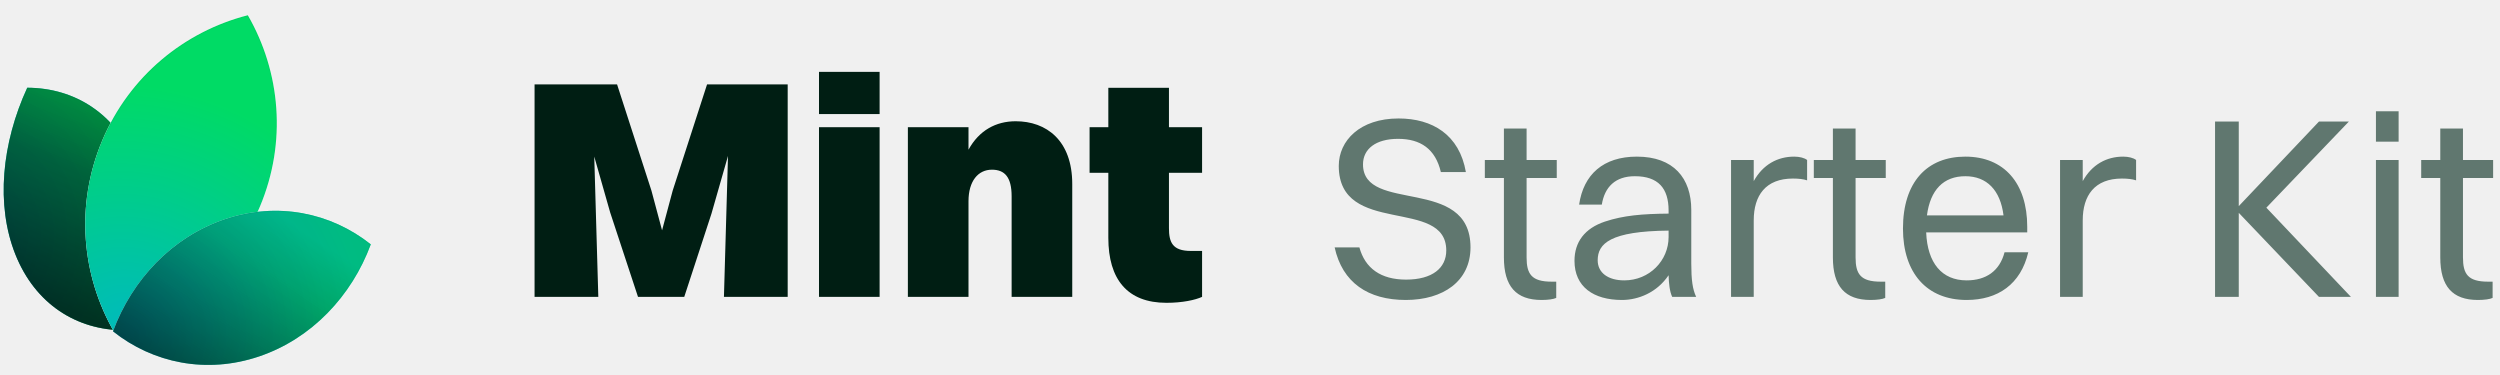
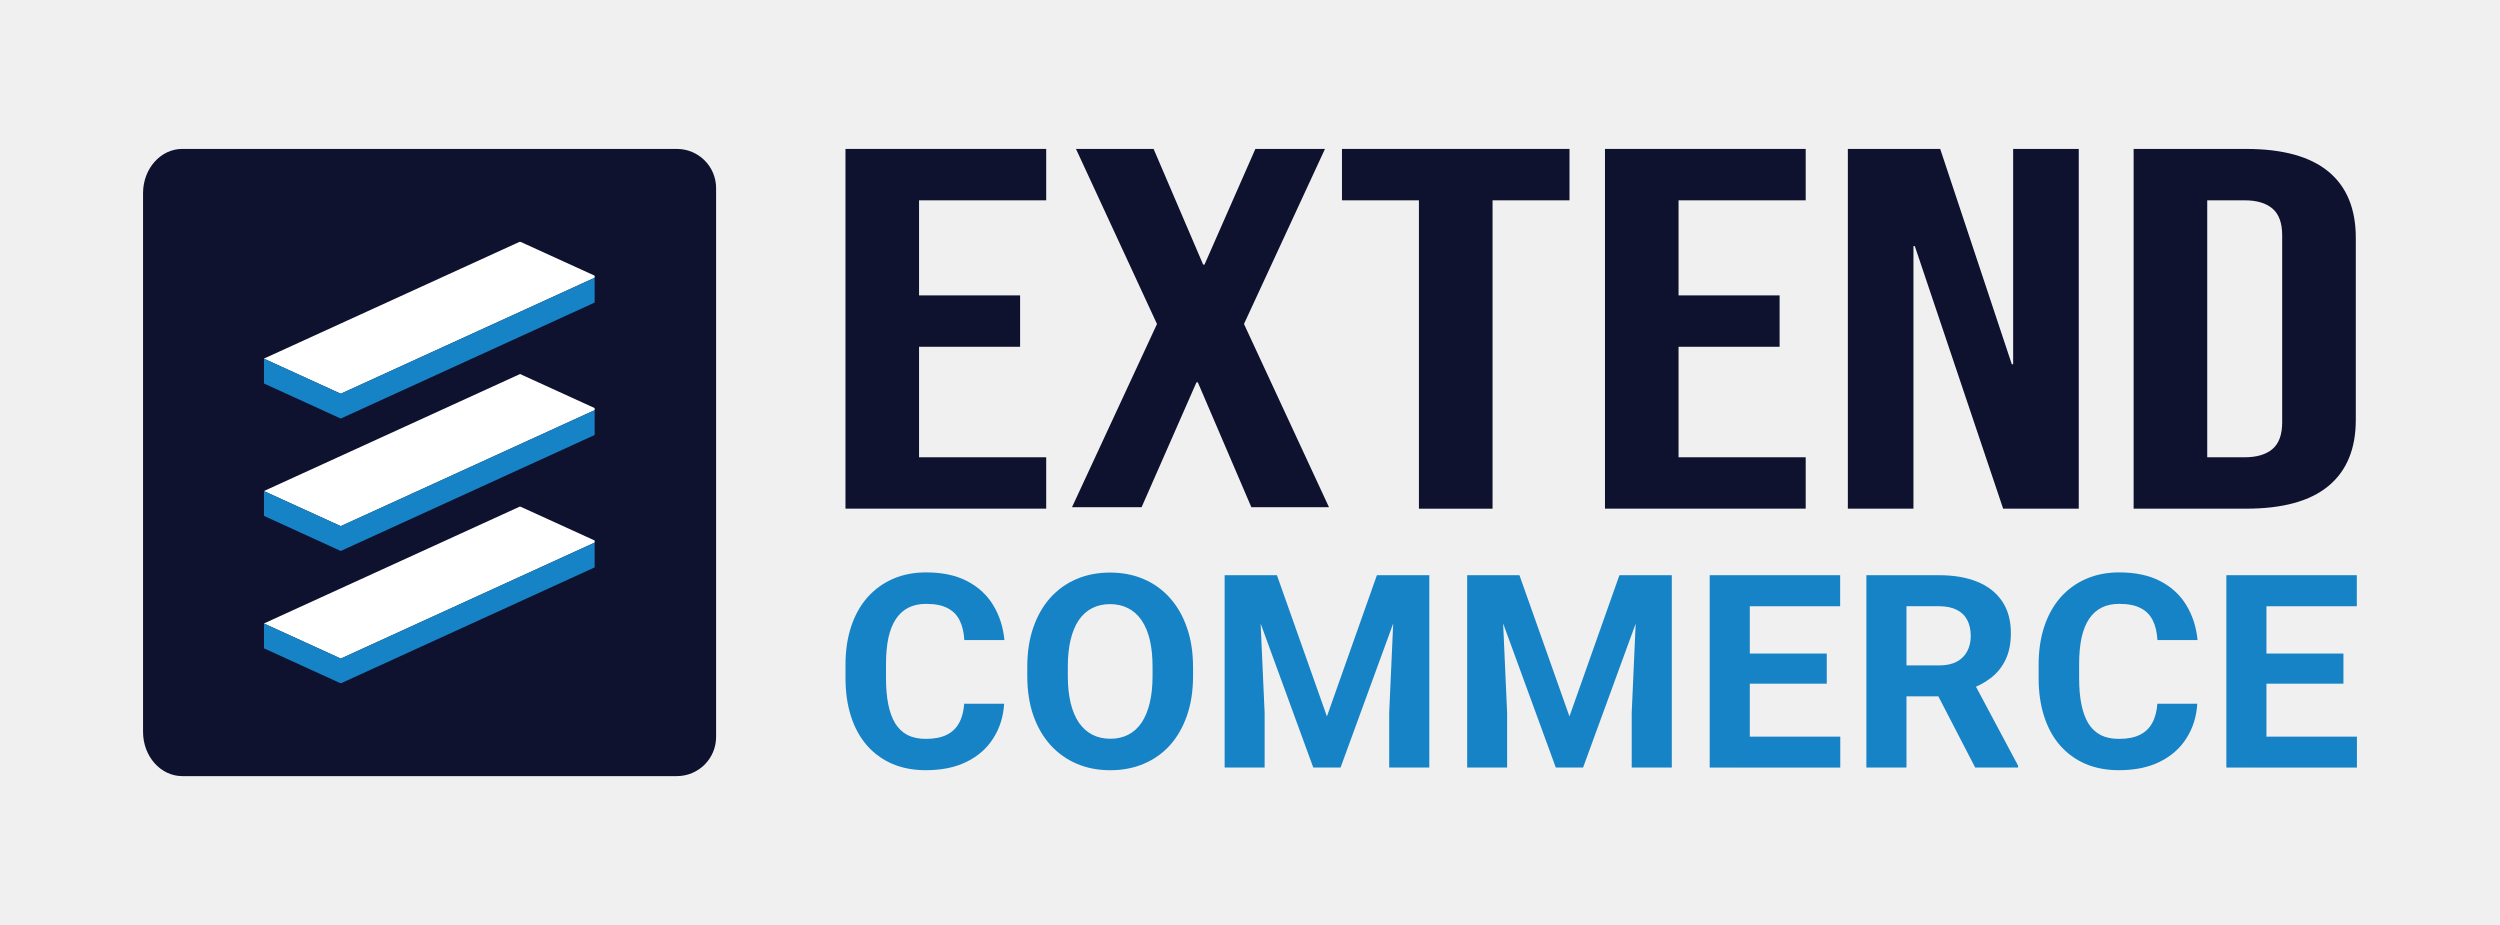
- <svg xmlns="http://www.w3.org/2000/svg" width="160" height="24" viewBox="0 0 160 24" fill="none">
-   <path d="M7.953 21.139C4.896 21.13 2.255 19.458 0.987 16.29C-0.28 13.121 0.109 9.163 1.744 5.615C4.801 5.624 7.442 7.296 8.71 10.465C9.977 13.633 9.588 17.591 7.953 21.139Z" fill="white" />
-   <path d="M7.953 21.139C4.896 21.13 2.255 19.458 0.987 16.29C-0.28 13.121 0.109 9.163 1.744 5.615C4.801 5.624 7.442 7.296 8.71 10.465C9.977 13.633 9.588 17.591 7.953 21.139Z" fill="url(#paint0_radial_115_86)" />
-   <path d="M7.953 21.139C4.896 21.13 2.255 19.458 0.987 16.29C-0.28 13.121 0.109 9.163 1.744 5.615C4.801 5.624 7.442 7.296 8.71 10.465C9.977 13.633 9.588 17.591 7.953 21.139Z" fill="black" fill-opacity="0.5" style="mix-blend-mode:hard-light" />
-   <path d="M7.953 21.139C4.896 21.13 2.255 19.458 0.987 16.29C-0.28 13.121 0.109 9.163 1.744 5.615C4.801 5.624 7.442 7.296 8.71 10.465C9.977 13.633 9.588 17.591 7.953 21.139Z" fill="url(#paint1_linear_115_86)" fill-opacity="0.5" style="mix-blend-mode:hard-light" />
-   <path d="M7.935 21.111C4.897 21.096 2.274 19.431 1.013 16.279C-0.248 13.124 0.136 9.182 1.762 5.643C4.8 5.659 7.423 7.324 8.684 10.476C9.945 13.63 9.561 17.572 7.935 21.111Z" stroke="url(#paint2_linear_115_86)" stroke-opacity="0.05" stroke-width="0.056" />
-   <path d="M7.31 21.257C11.354 20.221 14.884 17.375 16.628 13.236C18.373 9.097 17.945 4.587 15.86 0.976C11.816 2.012 8.287 4.858 6.542 8.998C4.797 13.137 5.225 17.646 7.31 21.257Z" fill="white" />
-   <path d="M7.31 21.257C11.354 20.221 14.884 17.375 16.628 13.236C18.373 9.097 17.945 4.587 15.86 0.976C11.816 2.012 8.287 4.858 6.542 8.998C4.797 13.137 5.225 17.646 7.31 21.257Z" fill="url(#paint3_radial_115_86)" />
-   <path d="M16.602 13.225C14.864 17.349 11.351 20.187 7.324 21.225C5.253 17.624 4.829 13.132 6.568 9.009C8.306 4.885 11.819 2.047 15.846 1.009C17.918 4.61 18.341 9.101 16.602 13.225Z" stroke="url(#paint4_linear_115_86)" stroke-opacity="0.05" stroke-width="0.056" />
-   <path d="M7.234 21.207C9.789 23.237 13.21 23.951 16.577 22.814C19.944 21.677 22.506 18.945 23.73 15.638C21.175 13.608 17.754 12.894 14.387 14.031C11.02 15.168 8.458 17.901 7.234 21.207Z" fill="white" />
-   <path d="M7.234 21.207C9.789 23.237 13.21 23.951 16.577 22.814C19.944 21.677 22.506 18.945 23.73 15.638C21.175 13.608 17.754 12.894 14.387 14.031C11.02 15.168 8.458 17.901 7.234 21.207Z" fill="url(#paint5_radial_115_86)" />
-   <path d="M7.234 21.207C9.789 23.237 13.21 23.951 16.577 22.814C19.944 21.677 22.506 18.945 23.73 15.638C21.175 13.608 17.754 12.894 14.387 14.031C11.02 15.168 8.458 17.901 7.234 21.207Z" fill="black" fill-opacity="0.2" style="mix-blend-mode:hard-light" />
-   <path d="M7.234 21.207C9.789 23.237 13.21 23.951 16.577 22.814C19.944 21.677 22.506 18.945 23.73 15.638C21.175 13.608 17.754 12.894 14.387 14.031C11.02 15.168 8.458 17.901 7.234 21.207Z" fill="url(#paint6_linear_115_86)" fill-opacity="0.5" style="mix-blend-mode:hard-light" />
-   <path d="M16.568 22.787C13.218 23.918 9.814 23.212 7.267 21.198C8.492 17.907 11.044 15.189 14.396 14.058C17.747 12.927 21.15 13.633 23.697 15.648C22.472 18.938 19.92 21.656 16.568 22.787Z" stroke="url(#paint7_linear_115_86)" stroke-opacity="0.05" stroke-width="0.056" />
-   <path d="M34.212 19V5.4H39.492L41.692 12.2L42.372 14.74L43.052 12.2L45.252 5.4H50.412V19H46.332L46.592 9.98L45.532 13.68L43.792 19H40.832L39.052 13.6L38.032 10.02L38.292 19H34.212ZM52.416 7.3V4.6H56.295V7.3H52.416ZM52.416 19V8.14H56.295V19H52.416ZM58.104 19V8.14H61.984V9.58C62.664 8.34 63.744 7.76 65.004 7.76C66.964 7.76 68.624 8.98 68.624 11.78V19H64.744V12.56C64.744 11.34 64.304 10.86 63.484 10.86C62.604 10.86 61.984 11.58 61.984 12.88V19H58.104ZM70.933 15.22V11.06H69.733V8.14H70.933V5.62H74.813V8.14H76.933V11.06H74.813V14.6C74.813 15.5 75.033 16.06 76.213 16.06H76.933V19C76.493 19.2 75.673 19.38 74.653 19.38C72.153 19.38 70.933 17.88 70.933 15.22Z" fill="#001E13" />
-   <path d="M87.232 10.519C87.232 13.687 94.112 11.229 94.112 15.832C94.112 17.994 92.364 19.198 89.971 19.198C87.562 19.198 85.912 18.093 85.417 15.832H87.001C87.364 17.169 88.371 17.895 89.987 17.895C91.671 17.895 92.561 17.152 92.561 16.03C92.561 12.598 85.681 15.155 85.681 10.618C85.681 9.001 87.034 7.582 89.509 7.582C91.671 7.582 93.403 8.621 93.816 11.014H92.215C91.868 9.529 90.912 8.886 89.476 8.886C88.057 8.886 87.232 9.529 87.232 10.519ZM96.25 16.476V11.393H95.029V10.239H96.25V8.226H97.702V10.239H99.632V11.393H97.702V16.476C97.702 17.532 98.015 18.026 99.302 18.026H99.599V19.066C99.434 19.148 99.071 19.198 98.659 19.198C97.025 19.198 96.25 18.323 96.25 16.476ZM102.516 13.093H101.064C101.345 11.162 102.615 10.024 104.76 10.024C107.103 10.024 108.242 11.393 108.242 13.44V16.888C108.242 17.895 108.324 18.521 108.555 19H107.021C106.856 18.654 106.806 18.142 106.79 17.614C106.047 18.72 104.859 19.198 103.803 19.198C101.988 19.198 100.767 18.357 100.767 16.69C100.767 15.486 101.427 14.611 102.714 14.182C103.902 13.786 105.107 13.687 106.79 13.671V13.473C106.79 12.053 106.13 11.278 104.628 11.278C103.374 11.278 102.698 11.971 102.516 13.093ZM102.252 16.657C102.252 17.465 102.929 17.944 103.952 17.944C105.569 17.944 106.79 16.674 106.79 15.172V14.759C103.061 14.793 102.252 15.585 102.252 16.657ZM110.787 19V10.239H112.239V11.591C112.833 10.519 113.774 10.024 114.83 10.024C115.176 10.024 115.49 10.107 115.655 10.239V11.542C115.407 11.46 115.094 11.427 114.747 11.427C112.998 11.427 112.239 12.515 112.239 14.1V19H110.787ZM117.305 16.476V11.393H116.084V10.239H117.305V8.226H118.757V10.239H120.688V11.393H118.757V16.476C118.757 17.532 119.071 18.026 120.358 18.026H120.655V19.066C120.49 19.148 120.127 19.198 119.714 19.198C118.081 19.198 117.305 18.323 117.305 16.476ZM129.809 16.145C129.33 18.192 127.862 19.198 125.865 19.198C123.324 19.198 121.79 17.482 121.79 14.627C121.79 11.658 123.324 10.024 125.783 10.024C128.258 10.024 129.743 11.723 129.743 14.512V14.875H123.275C123.357 16.838 124.281 17.944 125.865 17.944C127.103 17.944 127.977 17.35 128.291 16.145H129.809ZM125.783 11.278C124.38 11.278 123.539 12.152 123.324 13.786H128.225C128.027 12.169 127.152 11.278 125.783 11.278ZM131.843 19V10.239H133.295V11.591C133.889 10.519 134.829 10.024 135.885 10.024C136.232 10.024 136.545 10.107 136.71 10.239V11.542C136.463 11.46 136.149 11.427 135.803 11.427C134.054 11.427 133.295 12.515 133.295 14.1V19H131.843ZM141.763 19V7.78H143.281V13.192L148.413 7.78H150.327L145.047 13.291L150.459 19H148.413L143.281 13.621V19H141.763ZM152.06 9.067V7.12H153.512V9.067H152.06ZM152.06 19V10.239H153.512V19H152.06ZM156.178 16.476V11.393H154.957V10.239H156.178V8.226H157.63V10.239H159.56V11.393H157.63V16.476C157.63 17.532 157.943 18.026 159.23 18.026H159.527V19.066C159.362 19.148 158.999 19.198 158.587 19.198C156.953 19.198 156.178 18.323 156.178 16.476Z" fill="#002719" fill-opacity="0.6" />
+ <svg xmlns="http://www.w3.org/2000/svg" id="Layer_1" data-name="Layer 1" version="1.1" viewBox="0 0 1000 370">
  <defs>
-     <radialGradient id="paint0_radial_115_86" cx="0" cy="0" r="1" gradientUnits="userSpaceOnUse" gradientTransform="translate(-3.00503 15.023) rotate(-10.029) scale(17.9572 17.784)">
-       <stop stop-color="#00B0BB" />
-       <stop offset="1" stop-color="#00DB65" />
-     </radialGradient>
-     <linearGradient id="paint1_linear_115_86" x1="7.39" y1="4.813" x2="1.63" y2="18.689" gradientUnits="userSpaceOnUse">
-       <stop stop-color="#18E299" />
-       <stop offset="1" />
-     </linearGradient>
-     <linearGradient id="paint2_linear_115_86" x1="7.948" y1="8.016" x2="1.761" y2="18.746" gradientUnits="userSpaceOnUse">
-       <stop />
-       <stop offset="1" stop-opacity="0" />
-     </linearGradient>
-     <radialGradient id="paint3_radial_115_86" cx="0" cy="0" r="1" gradientUnits="userSpaceOnUse" gradientTransform="translate(8.11404 20.8822) rotate(-75.7542) scale(21.6246 23.7772)">
-       <stop stop-color="#00BBBB" />
-       <stop offset="0.713" stop-color="#00DB65" />
-     </radialGradient>
-     <linearGradient id="paint4_linear_115_86" x1="7.602" y1="5.871" x2="15.556" y2="16.372" gradientUnits="userSpaceOnUse">
-       <stop />
-       <stop offset="1" stop-opacity="0" />
-     </linearGradient>
-     <radialGradient id="paint5_radial_115_86" cx="0" cy="0" r="1" gradientUnits="userSpaceOnUse" gradientTransform="translate(7.84537 21.5181) rotate(-20.3525) scale(18.5603 17.32)">
-       <stop stop-color="#00B0BB" />
-       <stop offset="1" stop-color="#00DB65" />
-     </radialGradient>
-     <linearGradient id="paint6_linear_115_86" x1="16.808" y1="13.007" x2="10.041" y2="22.994" gradientUnits="userSpaceOnUse">
-       <stop stop-color="#00B1BC" />
-       <stop offset="1" />
-     </linearGradient>
-     <linearGradient id="paint7_linear_115_86" x1="16.808" y1="13.007" x2="14.169" y2="23.841" gradientUnits="userSpaceOnUse">
-       <stop />
-       <stop offset="1" stop-opacity="0" />
-     </linearGradient>
+     <style>
+       .cls-1 {
+         fill: #1683c6;
+       }
+ 
+       .cls-1, .cls-2, .cls-3 {
+         stroke-width: 0px;
+       }
+ 
+       .cls-4 {
+         mask: url(#mask-2);
+       }
+ 
+       .cls-5 {
+         mask: url(#mask-3);
+       }
+ 
+       .cls-6 {
+         mask: url(#mask-5);
+       }
+ 
+       .cls-2 {
+         fill: #0f122f;
+       }
+ 
+       .cls-7 {
+         mask: url(#mask-4);
+       }
+ 
+       .cls-3 {
+         fill: #fff;
+       }
+ 
+       .cls-8 {
+         mask: url(#mask-1);
+       }
+ 
+       .cls-9 {
+         mask: url(#mask);
+       }
+     </style>
+     <mask id="mask" x="105.54" y="202.45" width="133.25" height="61.62" maskUnits="userSpaceOnUse">
+       <g id="mask0_222_16183" data-name="mask0 222 16183">
+         <path class="cls-3" d="M237.85,202.45H105.55v61.62h132.31v-61.62Z" />
+       </g>
+     </mask>
+     <mask id="mask-1" x="105.55" y="215.87" width="133.25" height="57.49" maskUnits="userSpaceOnUse">
+       <g id="mask1_222_16183" data-name="mask1 222 16183">
+         <path class="cls-3" d="M237.85,215.87H105.55v57.49h132.31v-57.49Z" />
+       </g>
+     </mask>
+     <mask id="mask-2" x="105.54" y="148.89" width="133.25" height="61.6" maskUnits="userSpaceOnUse">
+       <g id="mask2_222_16183" data-name="mask2 222 16183">
+         <path class="cls-3" d="M237.85,148.89H105.55v61.6h132.31v-61.6Z" />
+       </g>
+     </mask>
+     <mask id="mask-3" x="105.55" y="163.61" width="133.25" height="57.59" maskUnits="userSpaceOnUse">
+       <g id="mask3_222_16183" data-name="mask3 222 16183">
+         <path class="cls-3" d="M237.85,163.61H105.55v57.59h132.31v-57.59Z" />
+       </g>
+     </mask>
+     <mask id="mask-4" x="105.54" y="96.64" width="133.25" height="61.62" maskUnits="userSpaceOnUse">
+       <g id="mask4_222_16183" data-name="mask4 222 16183">
+         <path class="cls-3" d="M237.85,96.64H105.55v61.62h132.3v-61.62Z" />
+       </g>
+     </mask>
+     <mask id="mask-5" x="105.55" y="110.04" width="133.25" height="57.6" maskUnits="userSpaceOnUse">
+       <g id="mask5_222_16183" data-name="mask5 222 16183">
+         <path class="cls-3" d="M237.85,110.04H105.55v57.6h132.31v-57.6Z" />
+       </g>
+     </mask>
  </defs>
+   <path class="cls-2" d="M72.88,59.57h197.88c8.66,0,15.68,7.02,15.68,15.68v219.51c0,8.66-7.02,15.68-15.68,15.68H72.88c-8.64,0-15.66-7.92-15.66-17.67V77.24c0-9.75,7.02-17.67,15.66-17.67Z" />
+   <g class="cls-9">
+     <path class="cls-3" d="M238.79,216.62l-71.75,32.78-30.73,14.04-30.77-14.04,102.48-46.81,30.77,14.03Z" />
+   </g>
+   <g class="cls-8">
+     <path class="cls-1" d="M136.3,263.42l-30.75-14.05v9.94l30.75,14.04,102.5-46.82v-9.92l-102.5,46.82Z" />
+   </g>
+   <g class="cls-4">
+     <path class="cls-3" d="M238.79,163.65l-71.75,32.78-30.73,14.03-30.77-14.03,102.48-46.82,30.76,14.04Z" />
+   </g>
+   <g class="cls-5">
+     <path class="cls-1" d="M136.3,210.45l-30.75-14.04v9.93l30.75,14.05,102.5-46.82v-9.94l-102.5,46.82Z" />
+   </g>
+   <g class="cls-7">
+     <path class="cls-3" d="M238.78,110.68l-71.75,32.78-30.73,14.04-30.77-14.04,102.48-46.81,30.76,14.03Z" />
+   </g>
+   <g class="cls-6">
+     <path class="cls-1" d="M136.3,157.49l-30.75-14.05v9.94l30.75,14.04,102.5-46.82v-9.93l-102.5,46.82Z" />
+   </g>
+   <path class="cls-1" d="M942.77,294.66v12.37h-41.43v-12.37h41.43ZM906.58,230.08v76.94h-16.04v-76.94h16.04ZM937.37,261.42v12.05h-36.03v-12.05h36.03ZM942.72,230.08v12.42h-41.38v-12.42h41.38Z" />
+   <path class="cls-1" d="M862.93,281.5h15.98c-.32,5.18-1.76,9.78-4.33,13.79-2.53,4.02-6.08,7.15-10.64,9.41-4.53,2.25-9.98,3.38-16.36,3.38-4.99,0-9.46-.85-13.42-2.54-3.96-1.73-7.34-4.19-10.16-7.4-2.78-3.21-4.9-7.08-6.36-11.63-1.46-4.54-2.19-9.63-2.19-15.27v-5.34c0-5.64.75-10.73,2.25-15.27,1.53-4.58,3.71-8.47,6.52-11.68,2.85-3.2,6.25-5.67,10.21-7.4,3.96-1.73,8.38-2.59,13.26-2.59,6.49,0,11.96,1.16,16.41,3.49,4.49,2.33,7.97,5.53,10.43,9.62,2.49,4.09,3.99,8.74,4.49,13.95h-16.04c-.18-3.1-.8-5.72-1.87-7.87-1.07-2.18-2.69-3.82-4.87-4.91-2.14-1.13-4.99-1.69-8.55-1.69-2.67,0-5.01.49-7,1.48-2,.99-3.67,2.48-5.03,4.49-1.35,2.01-2.37,4.54-3.05,7.61-.64,3.03-.96,6.59-.96,10.67v5.44c0,3.98.3,7.49.91,10.52.61,2.99,1.53,5.53,2.78,7.61,1.28,2.04,2.92,3.59,4.92,4.65,2.03,1.02,4.47,1.53,7.33,1.53,3.35,0,6.11-.53,8.29-1.59,2.17-1.06,3.83-2.62,4.97-4.7,1.18-2.08,1.87-4.67,2.09-7.77Z" />
+   <path class="cls-1" d="M746.56,230.08h29.03c5.95,0,11.07.88,15.35,2.64,4.31,1.76,7.63,4.37,9.94,7.82,2.32,3.45,3.47,7.7,3.47,12.73,0,4.12-.71,7.66-2.14,10.62-1.39,2.92-3.37,5.37-5.93,7.34-2.53,1.94-5.51,3.49-8.93,4.65l-5.08,2.64h-25.24l-.11-12.36h18.77c2.81,0,5.15-.49,7-1.48,1.85-.99,3.24-2.36,4.17-4.12.96-1.76,1.44-3.8,1.44-6.13,0-2.47-.46-4.6-1.39-6.39-.93-1.8-2.33-3.17-4.22-4.12-1.89-.95-4.26-1.43-7.11-1.43h-12.99v64.52h-16.04v-76.94ZM790.08,307.02l-17.75-34.3,16.95-.11,17.96,33.66v.74h-17.16Z" />
+   <path class="cls-1" d="M736.11,294.66v12.37h-41.44v-12.37h41.44ZM699.92,230.08v76.94h-16.04v-76.94h16.04ZM730.71,261.42v12.05h-36.04v-12.05h36.04ZM736.06,230.08v12.42h-41.38v-12.42h41.38Z" />
+   <path class="cls-1" d="M594.2,230.08h13.58l20,56.49,19.99-56.49h13.58l-28.12,76.94h-10.91l-28.12-76.94ZM586.87,230.08h13.52l2.46,55.06v21.88h-15.98v-76.94ZM655.14,230.08h13.58v76.94h-16.04v-21.88l2.46-55.06Z" />
+   <path class="cls-1" d="M497.19,230.08h13.58l20,56.49,19.99-56.49h13.58l-28.12,76.94h-10.91l-28.12-76.94ZM489.86,230.08h13.53l2.46,55.06v21.88h-15.99v-76.94ZM558.14,230.08h13.58v76.94h-16.04v-21.88l2.46-55.06Z" />
+   <path class="cls-1" d="M477.22,266.76v3.65c0,5.85-.8,11.1-2.41,15.75-1.6,4.65-3.87,8.61-6.79,11.89-2.92,3.24-6.42,5.72-10.48,7.45-4.03,1.73-8.5,2.59-13.42,2.59s-9.36-.86-13.42-2.59c-4.03-1.73-7.52-4.21-10.48-7.45-2.96-3.28-5.26-7.24-6.9-11.89-1.6-4.65-2.41-9.9-2.41-15.75v-3.65c0-5.88.8-11.13,2.41-15.75,1.6-4.65,3.87-8.61,6.79-11.89,2.96-3.28,6.45-5.78,10.48-7.5,4.06-1.73,8.54-2.59,13.42-2.59s9.39.86,13.42,2.59c4.06,1.73,7.56,4.23,10.48,7.5,2.96,3.28,5.24,7.24,6.84,11.89,1.64,4.61,2.46,9.86,2.46,15.75ZM461.02,270.4v-3.75c0-4.09-.37-7.68-1.12-10.78-.75-3.1-1.85-5.71-3.31-7.82-1.46-2.11-3.24-3.7-5.35-4.76-2.1-1.09-4.51-1.64-7.22-1.64s-5.11.55-7.22,1.64c-2.07,1.06-3.83,2.64-5.29,4.76-1.43,2.11-2.51,4.72-3.26,7.82-.75,3.1-1.12,6.69-1.12,10.78v3.75c0,4.05.37,7.65,1.12,10.78.75,3.1,1.85,5.72,3.31,7.87,1.46,2.11,3.24,3.72,5.35,4.81,2.1,1.09,4.51,1.64,7.22,1.64s5.11-.55,7.22-1.64c2.1-1.09,3.87-2.7,5.29-4.81,1.43-2.15,2.51-4.77,3.26-7.87.75-3.14,1.12-6.73,1.12-10.78Z" />
+   <path class="cls-1" d="M385.67,281.5h15.99c-.32,5.18-1.77,9.78-4.33,13.79-2.53,4.02-6.08,7.15-10.64,9.41-4.53,2.25-9.98,3.38-16.36,3.38-4.99,0-9.46-.85-13.42-2.54-3.96-1.73-7.34-4.19-10.16-7.4-2.78-3.21-4.9-7.08-6.36-11.63-1.46-4.54-2.19-9.63-2.19-15.27v-5.34c0-5.64.75-10.73,2.25-15.27,1.53-4.58,3.71-8.47,6.52-11.68,2.85-3.2,6.26-5.67,10.21-7.4,3.96-1.73,8.38-2.59,13.26-2.59,6.49,0,11.96,1.16,16.41,3.49,4.49,2.33,7.97,5.53,10.43,9.62,2.49,4.09,3.99,8.74,4.49,13.95h-16.04c-.18-3.1-.8-5.72-1.87-7.87-1.07-2.18-2.69-3.82-4.87-4.91-2.14-1.13-4.99-1.69-8.55-1.69-2.67,0-5.01.49-7,1.48s-3.67,2.48-5.03,4.49-2.37,4.54-3.05,7.61c-.64,3.03-.96,6.59-.96,10.67v5.44c0,3.98.3,7.49.91,10.52.61,2.99,1.53,5.53,2.78,7.61,1.28,2.04,2.92,3.59,4.92,4.65,2.03,1.02,4.47,1.53,7.32,1.53,3.35,0,6.11-.53,8.29-1.59,2.17-1.06,3.83-2.62,4.97-4.7,1.18-2.08,1.87-4.67,2.09-7.77Z" />
+   <path class="cls-2" d="M338.19,59.57h80.29v20.56h-50.86v38.03h40.42v20.55h-40.42v44.2h50.86v20.55h-80.29V59.57Z" />
+   <path class="cls-2" d="M567.57,80.13h-30.78v-20.56h91.01v20.56h-30.78v123.35h-29.45v-123.35Z" />
+   <path class="cls-2" d="M641.99,59.57h80.29v20.56h-50.86v38.03h40.42v20.55h-40.42v44.2h50.86v20.55h-80.29V59.57Z" />
+   <path class="cls-2" d="M739.14,59.57h36.94l28.64,86.13h.54V59.57h26.24v143.9h-30.24l-35.34-105.04h-.54v105.04h-26.24V59.57Z" />
+   <path class="cls-2" d="M853.45,59.57h44.97c14.63,0,25.61,3.02,32.92,9.04,7.32,6.04,10.98,14.87,10.98,26.52v72.78c0,11.65-3.66,20.49-10.98,26.52-7.32,6.04-18.29,9.04-32.92,9.04h-44.97V59.57ZM897.88,182.91c4.81,0,8.52-1.1,11.1-3.29,2.59-2.19,3.89-5.76,3.89-10.69v-74.82c0-4.93-1.3-8.49-3.89-10.69-2.59-2.19-6.29-3.29-11.1-3.29h-14.99v102.78h14.99Z" />
+   <path class="cls-2" d="M462.79,129.59l-32.4-70.02h31.05l19.82,46.27h.54l20.35-46.27h27.84l-32.4,70.02,34,73.29h-31.05l-21.41-49.95h-.54l-21.95,49.95h-27.84l34-73.29Z" />
</svg>
